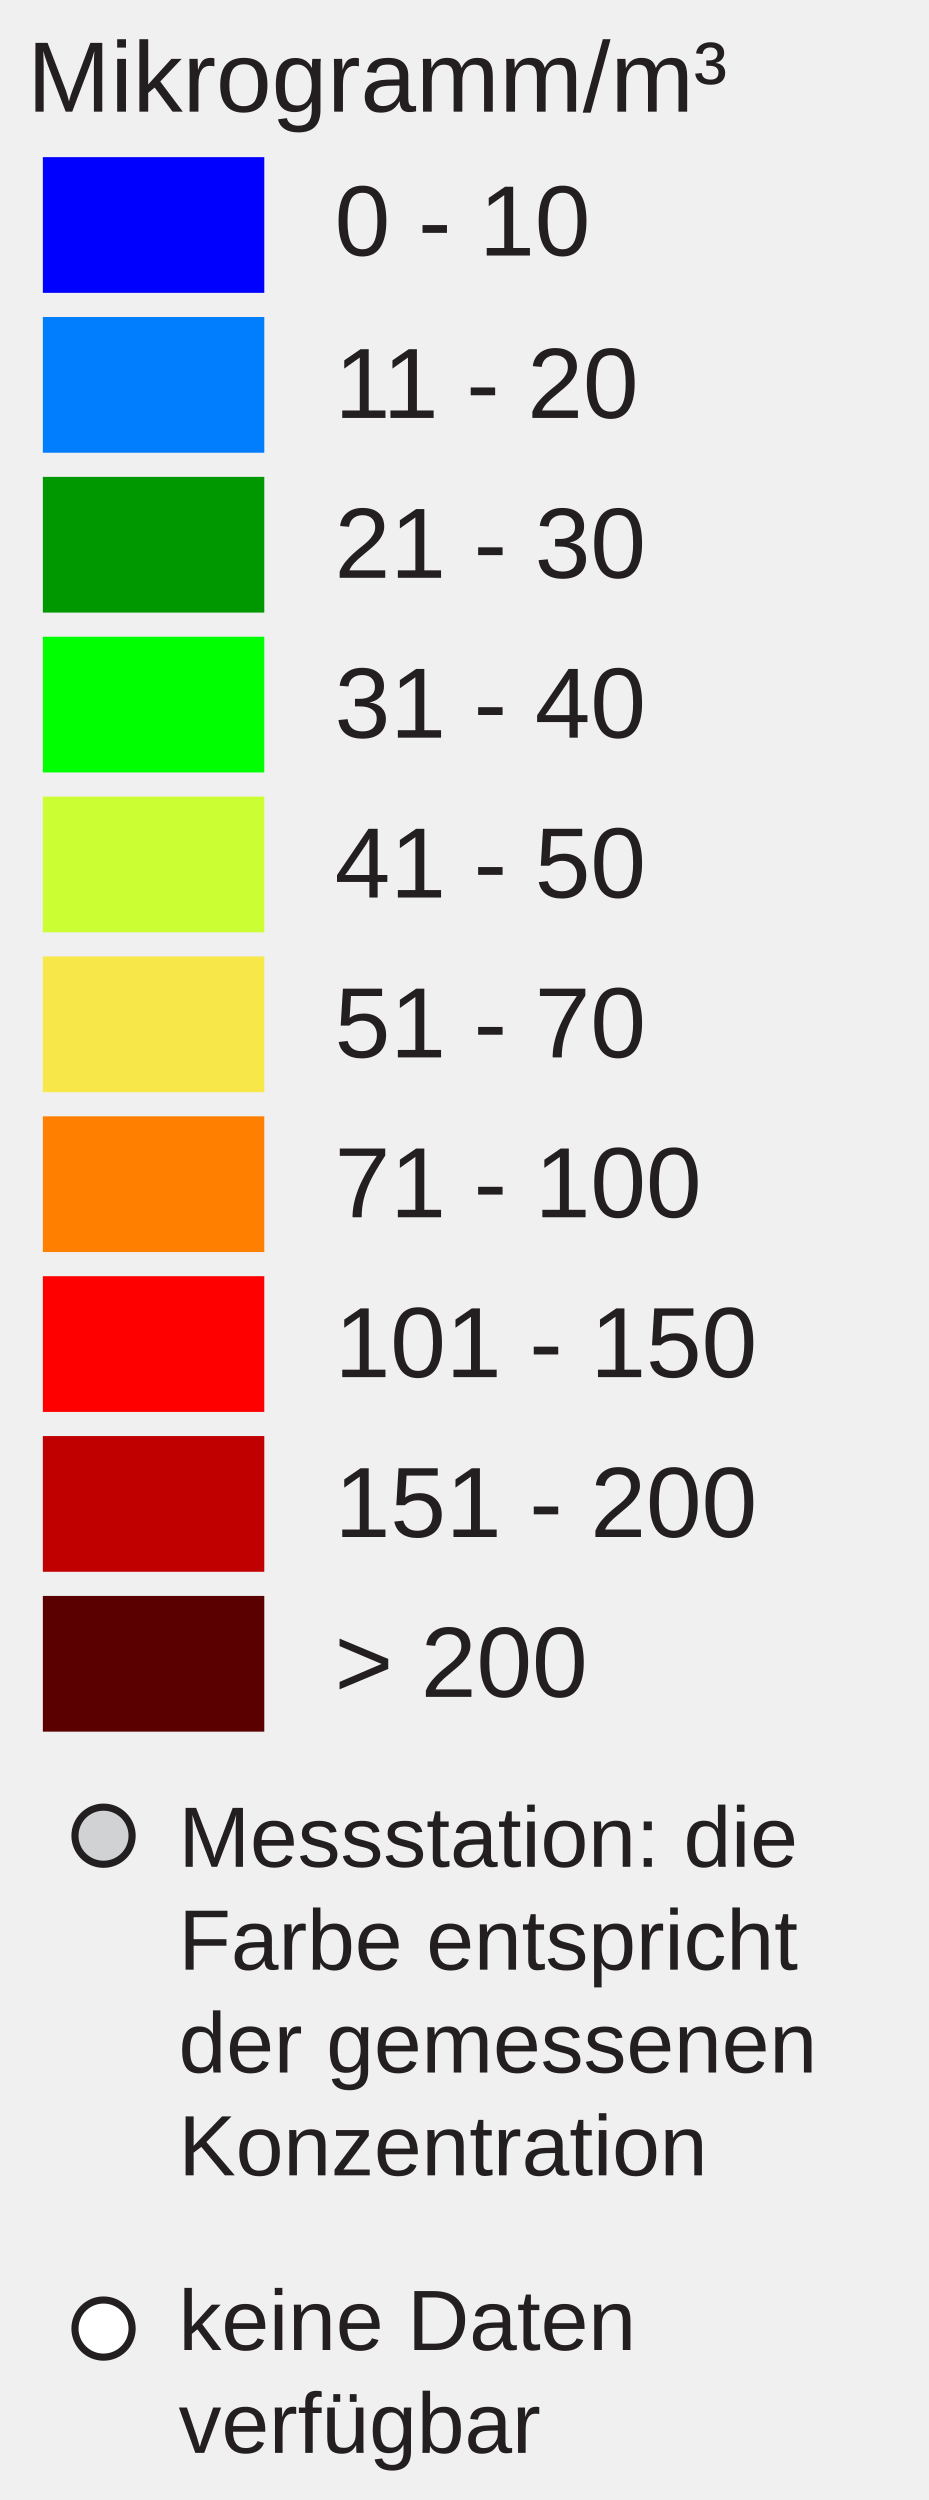
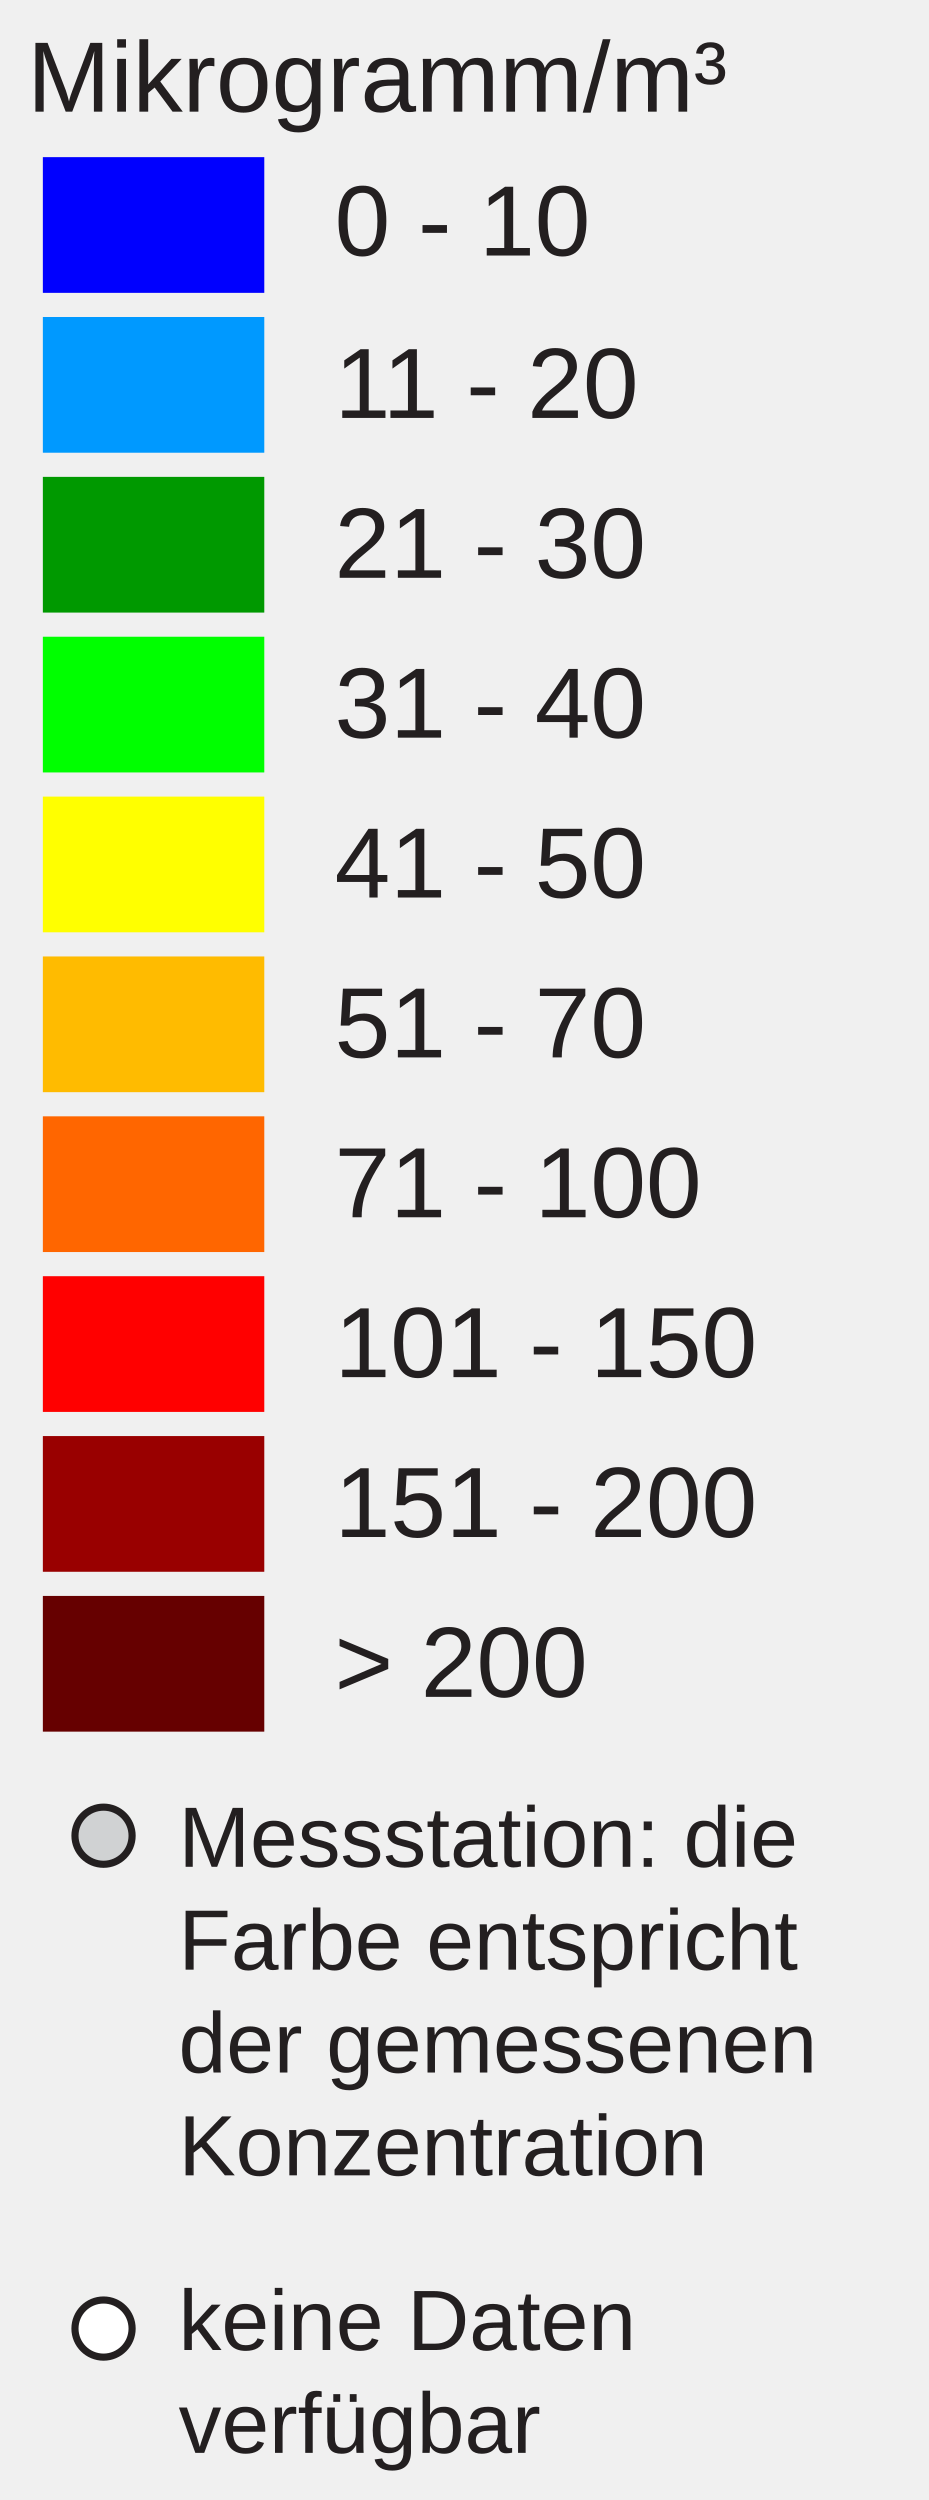
<svg xmlns="http://www.w3.org/2000/svg" version="1.1" id="Layer_1" x="0px" y="0px" width="130px" height="350px" viewBox="0 0 130 350" enable-background="new 0 0 130 350" xml:space="preserve">
  <rect x="6" y="22" fill="#0000FF" width="31" height="19" />
-   <rect x="6" y="44.381" fill="#007EFD" width="31" height="19" />
-   <rect x="6" y="66.762" fill="#009800" width="31" height="19" />
+   <rect x="6" y="44.381" fill="#0099FF" width="31" height="19" />
+   <rect x="6" y="66.762" fill="#009900" width="31" height="19" />
  <rect x="6" y="89.143" fill="#00FF00" width="31" height="19" />
-   <rect x="6" y="111.524" fill="#CCFF33" width="31" height="19" />
-   <rect x="6" y="133.905" fill="#F8E748" width="31" height="19" />
-   <rect x="6" y="156.286" fill="#FF8000" width="31" height="19" />
+   <rect x="6" y="111.524" fill="#FFFF00" width="31" height="19" />
+   <rect x="6" y="133.905" fill="#FFBB00" width="31" height="19" />
+   <rect x="6" y="156.286" fill="#FF6600" width="31" height="19" />
  <rect x="6" y="178.668" fill="#FF0000" width="31" height="19" />
-   <rect x="6" y="201.049" fill="#C00000" width="31" height="19" />
-   <rect x="6" y="223.43" fill="#5A0000" width="31" height="19" />
+   <rect x="6" y="201.049" fill="#990000" width="31" height="19" />
+   <rect x="6" y="223.43" fill="#660000" width="31" height="19" />
  <text transform="matrix(1 0 0 1 46.853 35.7705)" fill="#231F20" font-family="Arial" font-size="14">0 - 10</text>
  <text transform="matrix(1 0 0 1 46.853 58.5112)" fill="#231F20" font-family="Arial" font-size="14">11 - 20</text>
  <text transform="matrix(1 0 0 1 46.853 80.8926)" fill="#231F20" font-family="Arial" font-size="14">21 - 30</text>
  <text transform="matrix(1 0 0 1 46.853 103.2734)" fill="#231F20" font-family="Arial" font-size="14">31 - 40</text>
  <text transform="matrix(1 0 0 1 46.853 125.6548)" fill="#231F20" font-family="Arial" font-size="14">41 - 50</text>
  <text transform="matrix(1 0 0 1 46.853 148.0352)" fill="#231F20" font-family="Arial" font-size="14">51 - 70</text>
  <text transform="matrix(1 0 0 1 46.853 170.417)" fill="#231F20" font-family="Arial" font-size="14">71 - 100</text>
  <text transform="matrix(1 0 0 1 46.853 192.7988)" fill="#231F20" font-family="Arial" font-size="14">101 - 150</text>
  <text transform="matrix(1 0 0 1 46.853 215.1797)" fill="#231F20" font-family="Arial" font-size="14">151 - 200</text>
  <text transform="matrix(1 0 0 1 46.853 237.5605)" fill="#231F20" font-family="Arial" font-size="14">&gt; 200</text>
  <text font-size="14" font-family="Arial" transform="translate(3.8027 15.631)" fill="#231F20">Mikrogramm/m³</text>
  <circle fill="#D0D2D3" stroke="#231F20" stroke-miterlimit="10" cx="14.495" cy="257" r="4" />
  <circle fill="#FFFFFF" stroke="#231F20" stroke-miterlimit="10" cx="14.495" cy="326" r="4" />
  <text font-size="12" font-family="Arial" transform="translate(25 261.35)" fill="#231F20">Messstation: die</text>
  <text font-size="12" font-family="Arial" transform="translate(25 275.75)" fill="#231F20">Farbe entspricht</text>
  <text font-size="12" font-family="Arial" transform="translate(25 290.15)" fill="#231F20">der gemessenen</text>
  <text font-size="12" font-family="Arial" transform="translate(25 304.55)" fill="#231F20">Konzentration</text>
  <text font-size="12" font-family="Arial" transform="translate(25 329)" fill="#231F20">keine Daten</text>
  <text font-size="12" font-family="Arial" transform="translate(25 343.4)" fill="#231F20">verfügbar</text>
</svg>
